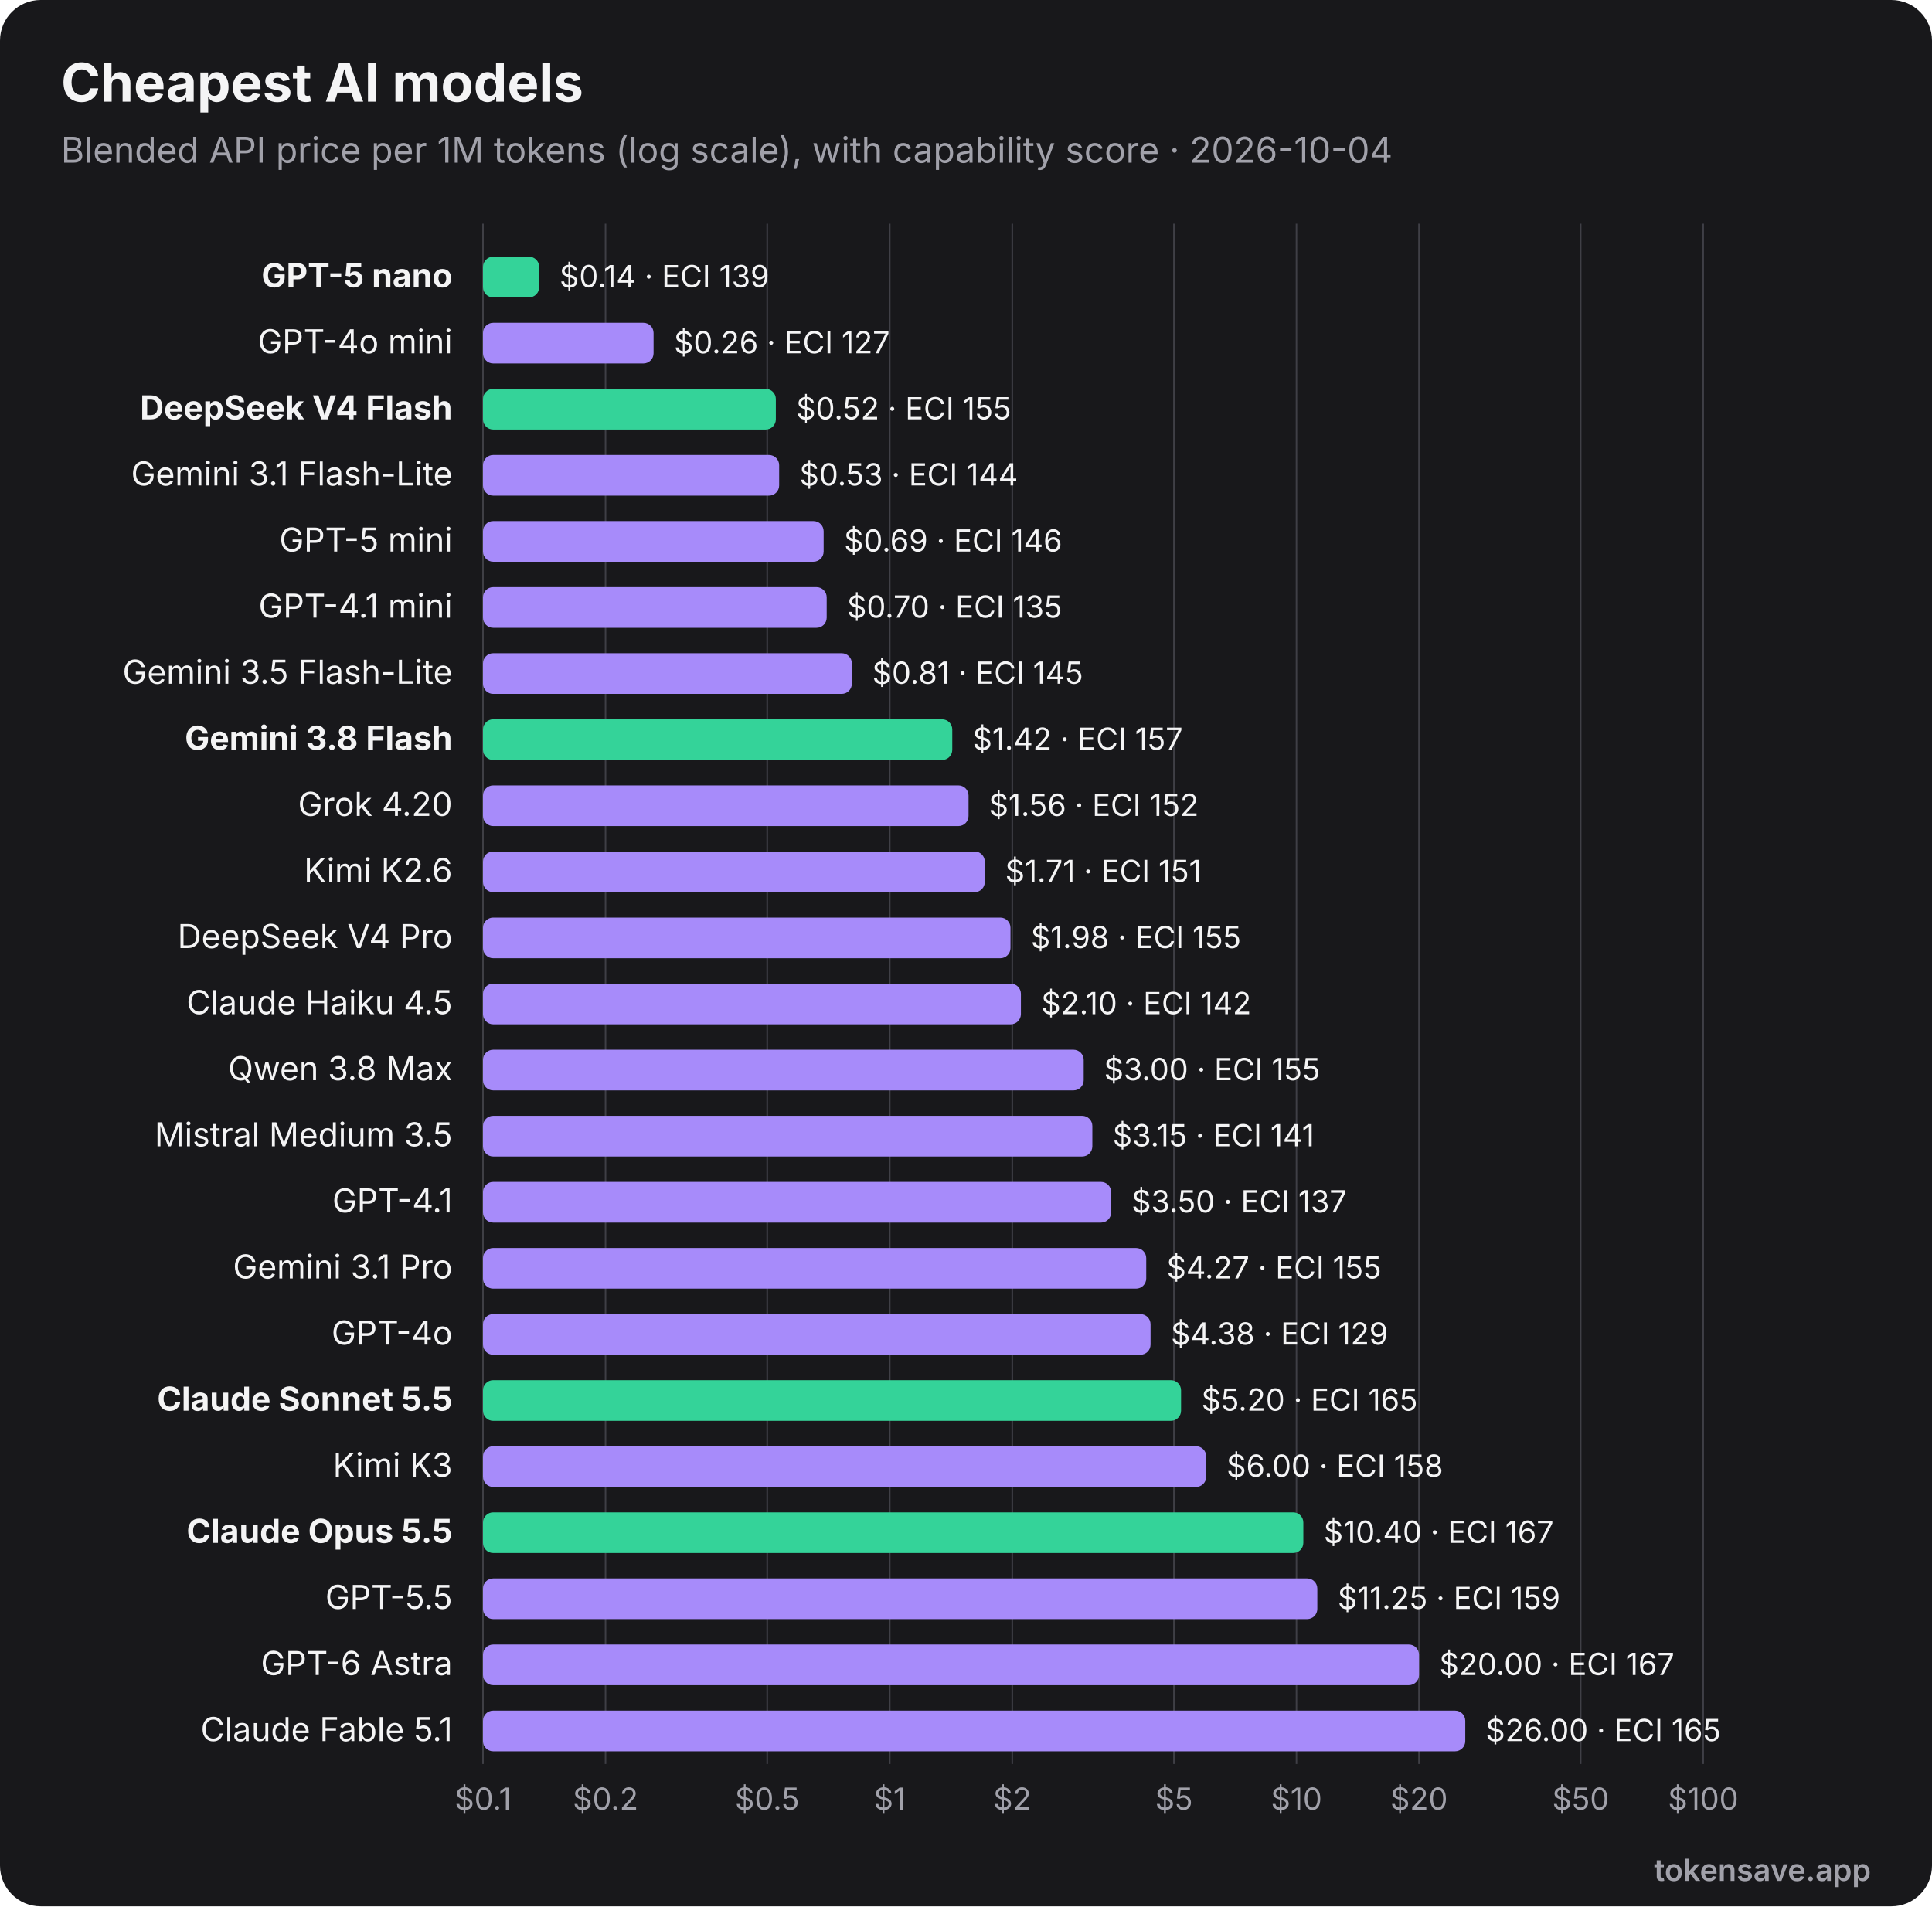
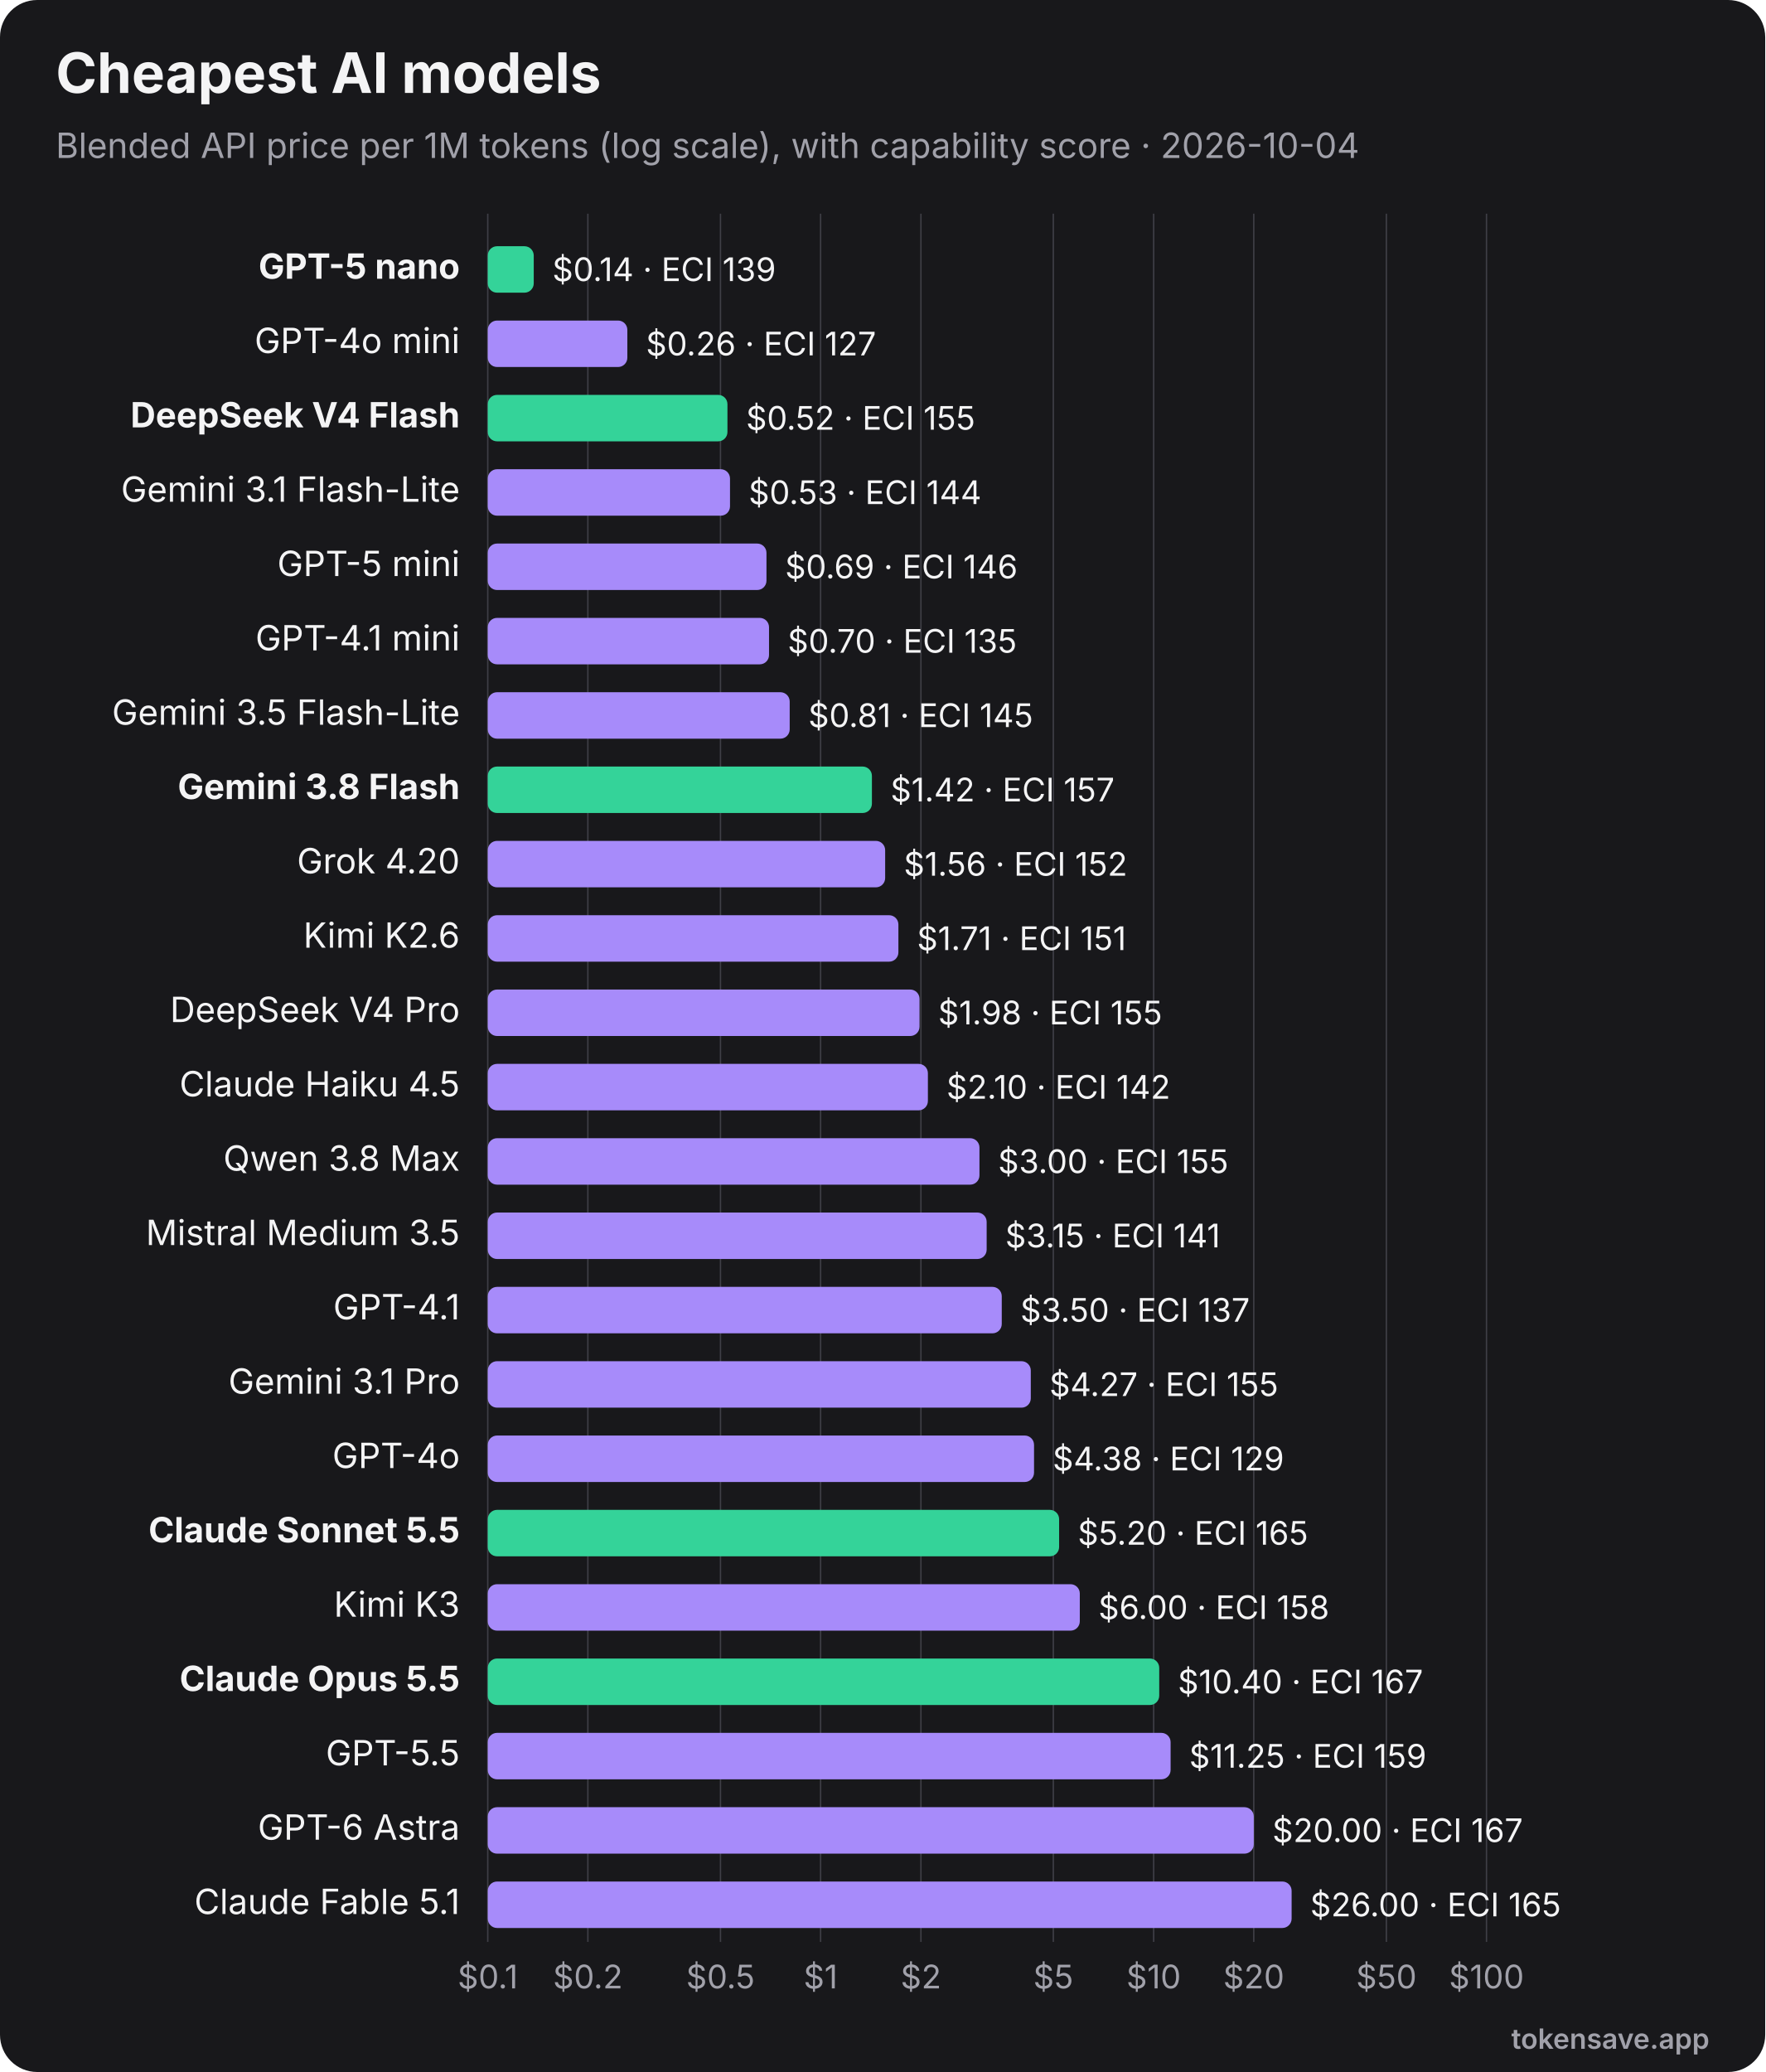
- <svg xmlns="http://www.w3.org/2000/svg" viewBox="0 0 760 750" width="760" height="750" role="img" font-family="Inter, 'Segoe UI', Helvetica, Arial, sans-serif">
-   <rect width="760" height="750" rx="16" fill="#18181b" />
-   <text x="24" y="40" font-size="21" font-weight="700" fill="#f4f4f5">Cheapest AI models</text>
-   <text x="24" y="64" font-size="14" fill="#a1a1aa">Blended API price per 1M tokens (log scale), with capability score · 2026-10-04</text>
-   <line x1="190.0" y1="88" x2="190.0" y2="694" stroke="#3f3f46" stroke-width="0.6" />
-   <text x="190.0" y="712" text-anchor="middle" font-size="12" fill="#a1a1aa">$0.1</text>
-   <line x1="238.2" y1="88" x2="238.2" y2="694" stroke="#3f3f46" stroke-width="0.6" />
-   <text x="238.2" y="712" text-anchor="middle" font-size="12" fill="#a1a1aa">$0.2</text>
-   <line x1="301.8" y1="88" x2="301.8" y2="694" stroke="#3f3f46" stroke-width="0.6" />
-   <text x="301.8" y="712" text-anchor="middle" font-size="12" fill="#a1a1aa">$0.5</text>
-   <line x1="350.0" y1="88" x2="350.0" y2="694" stroke="#3f3f46" stroke-width="0.6" />
-   <text x="350.0" y="712" text-anchor="middle" font-size="12" fill="#a1a1aa">$1</text>
-   <line x1="398.2" y1="88" x2="398.2" y2="694" stroke="#3f3f46" stroke-width="0.6" />
-   <text x="398.2" y="712" text-anchor="middle" font-size="12" fill="#a1a1aa">$2</text>
-   <line x1="461.8" y1="88" x2="461.8" y2="694" stroke="#3f3f46" stroke-width="0.6" />
-   <text x="461.8" y="712" text-anchor="middle" font-size="12" fill="#a1a1aa">$5</text>
-   <line x1="510.0" y1="88" x2="510.0" y2="694" stroke="#3f3f46" stroke-width="0.6" />
-   <text x="510.0" y="712" text-anchor="middle" font-size="12" fill="#a1a1aa">$10</text>
-   <line x1="558.2" y1="88" x2="558.2" y2="694" stroke="#3f3f46" stroke-width="0.6" />
-   <text x="558.2" y="712" text-anchor="middle" font-size="12" fill="#a1a1aa">$20</text>
-   <line x1="621.8" y1="88" x2="621.8" y2="694" stroke="#3f3f46" stroke-width="0.6" />
-   <text x="621.8" y="712" text-anchor="middle" font-size="12" fill="#a1a1aa">$50</text>
-   <line x1="670.0" y1="88" x2="670.0" y2="694" stroke="#3f3f46" stroke-width="0.6" />
-   <text x="670.0" y="712" text-anchor="middle" font-size="12" fill="#a1a1aa">$100</text>
-   <text x="178" y="113.0" text-anchor="end" font-size="13" font-weight="700" fill="#f4f4f5">GPT-5 nano</text>
-   <rect x="190" y="101.0" width="22.1" height="16" rx="4" fill="#34d399" />
-   <text x="220.1" y="113.0" font-size="12" fill="#f4f4f5">$0.14 · ECI 139</text>
-   <text x="178" y="139.0" text-anchor="end" font-size="13" font-weight="400" fill="#f4f4f5">GPT-4o mini</text>
-   <rect x="190" y="127.0" width="67.1" height="16" rx="4" fill="#a78bfa" />
-   <text x="265.1" y="139.0" font-size="12" fill="#f4f4f5">$0.26 · ECI 127</text>
-   <text x="178" y="165.0" text-anchor="end" font-size="13" font-weight="700" fill="#f4f4f5">DeepSeek V4 Flash</text>
-   <rect x="190" y="153.0" width="115.2" height="16" rx="4" fill="#34d399" />
-   <text x="313.2" y="165.0" font-size="12" fill="#f4f4f5">$0.52 · ECI 155</text>
-   <text x="178" y="191.0" text-anchor="end" font-size="13" font-weight="400" fill="#f4f4f5">Gemini 3.1 Flash-Lite</text>
-   <rect x="190" y="179.0" width="116.5" height="16" rx="4" fill="#a78bfa" />
-   <text x="314.5" y="191.0" font-size="12" fill="#f4f4f5">$0.53 · ECI 144</text>
-   <text x="178" y="217.0" text-anchor="end" font-size="13" font-weight="400" fill="#f4f4f5">GPT-5 mini</text>
-   <rect x="190" y="205.0" width="134.0" height="16" rx="4" fill="#a78bfa" />
-   <text x="332.0" y="217.0" font-size="12" fill="#f4f4f5">$0.69 · ECI 146</text>
-   <text x="178" y="243.0" text-anchor="end" font-size="13" font-weight="400" fill="#f4f4f5">GPT-4.1 mini</text>
-   <rect x="190" y="231.0" width="135.2" height="16" rx="4" fill="#a78bfa" />
-   <text x="333.2" y="243.0" font-size="12" fill="#f4f4f5">$0.70 · ECI 135</text>
-   <text x="178" y="269.0" text-anchor="end" font-size="13" font-weight="400" fill="#f4f4f5">Gemini 3.5 Flash-Lite</text>
-   <rect x="190" y="257.0" width="145.1" height="16" rx="4" fill="#a78bfa" />
-   <text x="343.1" y="269.0" font-size="12" fill="#f4f4f5">$0.81 · ECI 145</text>
-   <text x="178" y="295.0" text-anchor="end" font-size="13" font-weight="700" fill="#f4f4f5">Gemini 3.8 Flash</text>
-   <rect x="190" y="283.0" width="184.6" height="16" rx="4" fill="#34d399" />
-   <text x="382.6" y="295.0" font-size="12" fill="#f4f4f5">$1.42 · ECI 157</text>
-   <text x="178" y="321.0" text-anchor="end" font-size="13" font-weight="400" fill="#f4f4f5">Grok 4.20</text>
-   <rect x="190" y="309.0" width="191.0" height="16" rx="4" fill="#a78bfa" />
-   <text x="389.0" y="321.0" font-size="12" fill="#f4f4f5">$1.56 · ECI 152</text>
-   <text x="178" y="347.0" text-anchor="end" font-size="13" font-weight="400" fill="#f4f4f5">Kimi K2.6</text>
-   <rect x="190" y="335.0" width="197.4" height="16" rx="4" fill="#a78bfa" />
-   <text x="395.4" y="347.0" font-size="12" fill="#f4f4f5">$1.71 · ECI 151</text>
-   <text x="178" y="373.0" text-anchor="end" font-size="13" font-weight="400" fill="#f4f4f5">DeepSeek V4 Pro</text>
-   <rect x="190" y="361.0" width="207.5" height="16" rx="4" fill="#a78bfa" />
-   <text x="405.5" y="373.0" font-size="12" fill="#f4f4f5">$1.98 · ECI 155</text>
-   <text x="178" y="399.0" text-anchor="end" font-size="13" font-weight="400" fill="#f4f4f5">Claude Haiku 4.5</text>
-   <rect x="190" y="387.0" width="211.6" height="16" rx="4" fill="#a78bfa" />
-   <text x="409.6" y="399.0" font-size="12" fill="#f4f4f5">$2.10 · ECI 142</text>
-   <text x="178" y="425.0" text-anchor="end" font-size="13" font-weight="400" fill="#f4f4f5">Qwen 3.8 Max</text>
-   <rect x="190" y="413.0" width="236.3" height="16" rx="4" fill="#a78bfa" />
-   <text x="434.3" y="425.0" font-size="12" fill="#f4f4f5">$3.00 · ECI 155</text>
-   <text x="178" y="451.0" text-anchor="end" font-size="13" font-weight="400" fill="#f4f4f5">Mistral Medium 3.5</text>
-   <rect x="190" y="439.0" width="239.7" height="16" rx="4" fill="#a78bfa" />
-   <text x="437.7" y="451.0" font-size="12" fill="#f4f4f5">$3.15 · ECI 141</text>
-   <text x="178" y="477.0" text-anchor="end" font-size="13" font-weight="400" fill="#f4f4f5">GPT-4.1</text>
-   <rect x="190" y="465.0" width="247.1" height="16" rx="4" fill="#a78bfa" />
-   <text x="445.1" y="477.0" font-size="12" fill="#f4f4f5">$3.50 · ECI 137</text>
-   <text x="178" y="503.0" text-anchor="end" font-size="13" font-weight="400" fill="#f4f4f5">Gemini 3.1 Pro</text>
-   <rect x="190" y="491.0" width="260.9" height="16" rx="4" fill="#a78bfa" />
-   <text x="458.9" y="503.0" font-size="12" fill="#f4f4f5">$4.27 · ECI 155</text>
-   <text x="178" y="529.0" text-anchor="end" font-size="13" font-weight="400" fill="#f4f4f5">GPT-4o</text>
-   <rect x="190" y="517.0" width="262.6" height="16" rx="4" fill="#a78bfa" />
-   <text x="460.6" y="529.0" font-size="12" fill="#f4f4f5">$4.38 · ECI 129</text>
-   <text x="178" y="555.0" text-anchor="end" font-size="13" font-weight="700" fill="#f4f4f5">Claude Sonnet 5.5</text>
-   <rect x="190" y="543.0" width="274.6" height="16" rx="4" fill="#34d399" />
-   <text x="472.6" y="555.0" font-size="12" fill="#f4f4f5">$5.20 · ECI 165</text>
-   <text x="178" y="581.0" text-anchor="end" font-size="13" font-weight="400" fill="#f4f4f5">Kimi K3</text>
-   <rect x="190" y="569.0" width="284.5" height="16" rx="4" fill="#a78bfa" />
-   <text x="482.5" y="581.0" font-size="12" fill="#f4f4f5">$6.00 · ECI 158</text>
-   <text x="178" y="607.0" text-anchor="end" font-size="13" font-weight="700" fill="#f4f4f5">Claude Opus 5.5</text>
-   <rect x="190" y="595.0" width="322.7" height="16" rx="4" fill="#34d399" />
-   <text x="520.7" y="607.0" font-size="12" fill="#f4f4f5">$10.40 · ECI 167</text>
-   <text x="178" y="633.0" text-anchor="end" font-size="13" font-weight="400" fill="#f4f4f5">GPT-5.5</text>
-   <rect x="190" y="621.0" width="328.2" height="16" rx="4" fill="#a78bfa" />
-   <text x="526.2" y="633.0" font-size="12" fill="#f4f4f5">$11.25 · ECI 159</text>
-   <text x="178" y="659.0" text-anchor="end" font-size="13" font-weight="400" fill="#f4f4f5">GPT-6 Astra</text>
-   <rect x="190" y="647.0" width="368.2" height="16" rx="4" fill="#a78bfa" />
-   <text x="566.2" y="659.0" font-size="12" fill="#f4f4f5">$20.00 · ECI 167</text>
-   <text x="178" y="685.0" text-anchor="end" font-size="13" font-weight="400" fill="#f4f4f5">Claude Fable 5.1</text>
-   <rect x="190" y="673.0" width="386.4" height="16" rx="4" fill="#a78bfa" />
-   <text x="584.4" y="685.0" font-size="12" fill="#f4f4f5">$26.00 · ECI 165</text>
-   <text x="736" y="740" text-anchor="end" font-size="12" font-weight="600" fill="#a1a1aa">tokensave.app</text>
+ <svg xmlns="http://www.w3.org/2000/svg" viewBox="0 0 760 892" width="760" height="892" role="img" font-family="Inter, 'Segoe UI', Helvetica, Arial, sans-serif">
+   <rect width="760" height="892" rx="16" fill="#18181b" />
+   <text x="24" y="40" font-size="24" font-weight="700" fill="#f4f4f5">Cheapest AI models</text>
+   <text x="24" y="68" font-size="15" fill="#a1a1aa">Blended API price per 1M tokens (log scale), with capability score · 2026-10-04</text>
+   <line x1="210.0" y1="92" x2="210.0" y2="836" stroke="#3f3f46" stroke-width="0.6" />
+   <text x="210.0" y="856" text-anchor="middle" font-size="14" fill="#a1a1aa">$0.1</text>
+   <line x1="253.1" y1="92" x2="253.1" y2="836" stroke="#3f3f46" stroke-width="0.6" />
+   <text x="253.1" y="856" text-anchor="middle" font-size="14" fill="#a1a1aa">$0.2</text>
+   <line x1="310.2" y1="92" x2="310.2" y2="836" stroke="#3f3f46" stroke-width="0.6" />
+   <text x="310.2" y="856" text-anchor="middle" font-size="14" fill="#a1a1aa">$0.5</text>
+   <line x1="353.3" y1="92" x2="353.3" y2="836" stroke="#3f3f46" stroke-width="0.6" />
+   <text x="353.3" y="856" text-anchor="middle" font-size="14" fill="#a1a1aa">$1</text>
+   <line x1="396.5" y1="92" x2="396.5" y2="836" stroke="#3f3f46" stroke-width="0.6" />
+   <text x="396.5" y="856" text-anchor="middle" font-size="14" fill="#a1a1aa">$2</text>
+   <line x1="453.5" y1="92" x2="453.5" y2="836" stroke="#3f3f46" stroke-width="0.6" />
+   <text x="453.5" y="856" text-anchor="middle" font-size="14" fill="#a1a1aa">$5</text>
+   <line x1="496.7" y1="92" x2="496.7" y2="836" stroke="#3f3f46" stroke-width="0.6" />
+   <text x="496.7" y="856" text-anchor="middle" font-size="14" fill="#a1a1aa">$10</text>
+   <line x1="539.8" y1="92" x2="539.8" y2="836" stroke="#3f3f46" stroke-width="0.6" />
+   <text x="539.8" y="856" text-anchor="middle" font-size="14" fill="#a1a1aa">$20</text>
+   <line x1="596.9" y1="92" x2="596.9" y2="836" stroke="#3f3f46" stroke-width="0.6" />
+   <text x="596.9" y="856" text-anchor="middle" font-size="14" fill="#a1a1aa">$50</text>
+   <line x1="640.0" y1="92" x2="640.0" y2="836" stroke="#3f3f46" stroke-width="0.6" />
+   <text x="640.0" y="856" text-anchor="middle" font-size="14" fill="#a1a1aa">$100</text>
+   <text x="198" y="120.0" text-anchor="end" font-size="15" font-weight="700" fill="#f4f4f5">GPT-5 nano</text>
+   <rect x="210" y="106.0" width="19.8" height="20" rx="4" fill="#34d399" />
+   <text x="237.8" y="121.0" font-size="14" fill="#f4f4f5">$0.14 · ECI 139</text>
+   <text x="198" y="152.0" text-anchor="end" font-size="15" font-weight="400" fill="#f4f4f5">GPT-4o mini</text>
+   <rect x="210" y="138.0" width="60.1" height="20" rx="4" fill="#a78bfa" />
+   <text x="278.1" y="153.0" font-size="14" fill="#f4f4f5">$0.26 · ECI 127</text>
+   <text x="198" y="184.0" text-anchor="end" font-size="15" font-weight="700" fill="#f4f4f5">DeepSeek V4 Flash</text>
+   <rect x="210" y="170.0" width="103.2" height="20" rx="4" fill="#34d399" />
+   <text x="321.2" y="185.0" font-size="14" fill="#f4f4f5">$0.52 · ECI 155</text>
+   <text x="198" y="216.0" text-anchor="end" font-size="15" font-weight="400" fill="#f4f4f5">Gemini 3.1 Flash-Lite</text>
+   <rect x="210" y="202.0" width="104.3" height="20" rx="4" fill="#a78bfa" />
+   <text x="322.3" y="217.0" font-size="14" fill="#f4f4f5">$0.53 · ECI 144</text>
+   <text x="198" y="248.0" text-anchor="end" font-size="15" font-weight="400" fill="#f4f4f5">GPT-5 mini</text>
+   <rect x="210" y="234.0" width="120.0" height="20" rx="4" fill="#a78bfa" />
+   <text x="338.0" y="249.0" font-size="14" fill="#f4f4f5">$0.69 · ECI 146</text>
+   <text x="198" y="280.0" text-anchor="end" font-size="15" font-weight="400" fill="#f4f4f5">GPT-4.1 mini</text>
+   <rect x="210" y="266.0" width="121.1" height="20" rx="4" fill="#a78bfa" />
+   <text x="339.1" y="281.0" font-size="14" fill="#f4f4f5">$0.70 · ECI 135</text>
+   <text x="198" y="312.0" text-anchor="end" font-size="15" font-weight="400" fill="#f4f4f5">Gemini 3.5 Flash-Lite</text>
+   <rect x="210" y="298.0" width="130.0" height="20" rx="4" fill="#a78bfa" />
+   <text x="348.0" y="313.0" font-size="14" fill="#f4f4f5">$0.81 · ECI 145</text>
+   <text x="198" y="344.0" text-anchor="end" font-size="15" font-weight="700" fill="#f4f4f5">Gemini 3.8 Flash</text>
+   <rect x="210" y="330.0" width="165.4" height="20" rx="4" fill="#34d399" />
+   <text x="383.4" y="345.0" font-size="14" fill="#f4f4f5">$1.42 · ECI 157</text>
+   <text x="198" y="376.0" text-anchor="end" font-size="15" font-weight="400" fill="#f4f4f5">Grok 4.20</text>
+   <rect x="210" y="362.0" width="171.1" height="20" rx="4" fill="#a78bfa" />
+   <text x="389.1" y="377.0" font-size="14" fill="#f4f4f5">$1.56 · ECI 152</text>
+   <text x="198" y="408.0" text-anchor="end" font-size="15" font-weight="400" fill="#f4f4f5">Kimi K2.6</text>
+   <rect x="210" y="394.0" width="176.8" height="20" rx="4" fill="#a78bfa" />
+   <text x="394.8" y="409.0" font-size="14" fill="#f4f4f5">$1.71 · ECI 151</text>
+   <text x="198" y="440.0" text-anchor="end" font-size="15" font-weight="400" fill="#f4f4f5">DeepSeek V4 Pro</text>
+   <rect x="210" y="426.0" width="185.9" height="20" rx="4" fill="#a78bfa" />
+   <text x="403.9" y="441.0" font-size="14" fill="#f4f4f5">$1.98 · ECI 155</text>
+   <text x="198" y="472.0" text-anchor="end" font-size="15" font-weight="400" fill="#f4f4f5">Claude Haiku 4.5</text>
+   <rect x="210" y="458.0" width="189.5" height="20" rx="4" fill="#a78bfa" />
+   <text x="407.5" y="473.0" font-size="14" fill="#f4f4f5">$2.10 · ECI 142</text>
+   <text x="198" y="504.0" text-anchor="end" font-size="15" font-weight="400" fill="#f4f4f5">Qwen 3.8 Max</text>
+   <rect x="210" y="490.0" width="211.7" height="20" rx="4" fill="#a78bfa" />
+   <text x="429.7" y="505.0" font-size="14" fill="#f4f4f5">$3.00 · ECI 155</text>
+   <text x="198" y="536.0" text-anchor="end" font-size="15" font-weight="400" fill="#f4f4f5">Mistral Medium 3.5</text>
+   <rect x="210" y="522.0" width="214.8" height="20" rx="4" fill="#a78bfa" />
+   <text x="432.8" y="537.0" font-size="14" fill="#f4f4f5">$3.15 · ECI 141</text>
+   <text x="198" y="568.0" text-anchor="end" font-size="15" font-weight="400" fill="#f4f4f5">GPT-4.1</text>
+   <rect x="210" y="554.0" width="221.3" height="20" rx="4" fill="#a78bfa" />
+   <text x="439.3" y="569.0" font-size="14" fill="#f4f4f5">$3.50 · ECI 137</text>
+   <text x="198" y="600.0" text-anchor="end" font-size="15" font-weight="400" fill="#f4f4f5">Gemini 3.1 Pro</text>
+   <rect x="210" y="586.0" width="233.8" height="20" rx="4" fill="#a78bfa" />
+   <text x="451.8" y="601.0" font-size="14" fill="#f4f4f5">$4.27 · ECI 155</text>
+   <text x="198" y="632.0" text-anchor="end" font-size="15" font-weight="400" fill="#f4f4f5">GPT-4o</text>
+   <rect x="210" y="618.0" width="235.2" height="20" rx="4" fill="#a78bfa" />
+   <text x="453.2" y="633.0" font-size="14" fill="#f4f4f5">$4.38 · ECI 129</text>
+   <text x="198" y="664.0" text-anchor="end" font-size="15" font-weight="700" fill="#f4f4f5">Claude Sonnet 5.5</text>
+   <rect x="210" y="650.0" width="246.0" height="20" rx="4" fill="#34d399" />
+   <text x="464.0" y="665.0" font-size="14" fill="#f4f4f5">$5.20 · ECI 165</text>
+   <text x="198" y="696.0" text-anchor="end" font-size="15" font-weight="400" fill="#f4f4f5">Kimi K3</text>
+   <rect x="210" y="682.0" width="254.9" height="20" rx="4" fill="#a78bfa" />
+   <text x="472.9" y="697.0" font-size="14" fill="#f4f4f5">$6.00 · ECI 158</text>
+   <text x="198" y="728.0" text-anchor="end" font-size="15" font-weight="700" fill="#f4f4f5">Claude Opus 5.5</text>
+   <rect x="210" y="714.0" width="289.1" height="20" rx="4" fill="#34d399" />
+   <text x="507.1" y="729.0" font-size="14" fill="#f4f4f5">$10.40 · ECI 167</text>
+   <text x="198" y="760.0" text-anchor="end" font-size="15" font-weight="400" fill="#f4f4f5">GPT-5.5</text>
+   <rect x="210" y="746.0" width="294.0" height="20" rx="4" fill="#a78bfa" />
+   <text x="512.0" y="761.0" font-size="14" fill="#f4f4f5">$11.25 · ECI 159</text>
+   <text x="198" y="792.0" text-anchor="end" font-size="15" font-weight="400" fill="#f4f4f5">GPT-6 Astra</text>
+   <rect x="210" y="778.0" width="329.8" height="20" rx="4" fill="#a78bfa" />
+   <text x="547.8" y="793.0" font-size="14" fill="#f4f4f5">$20.00 · ECI 167</text>
+   <text x="198" y="824.0" text-anchor="end" font-size="15" font-weight="400" fill="#f4f4f5">Claude Fable 5.1</text>
+   <rect x="210" y="810.0" width="346.1" height="20" rx="4" fill="#a78bfa" />
+   <text x="564.1" y="825.0" font-size="14" fill="#f4f4f5">$26.00 · ECI 165</text>
+   <text x="736" y="882" text-anchor="end" font-size="12" font-weight="600" fill="#a1a1aa">tokensave.app</text>
</svg>
